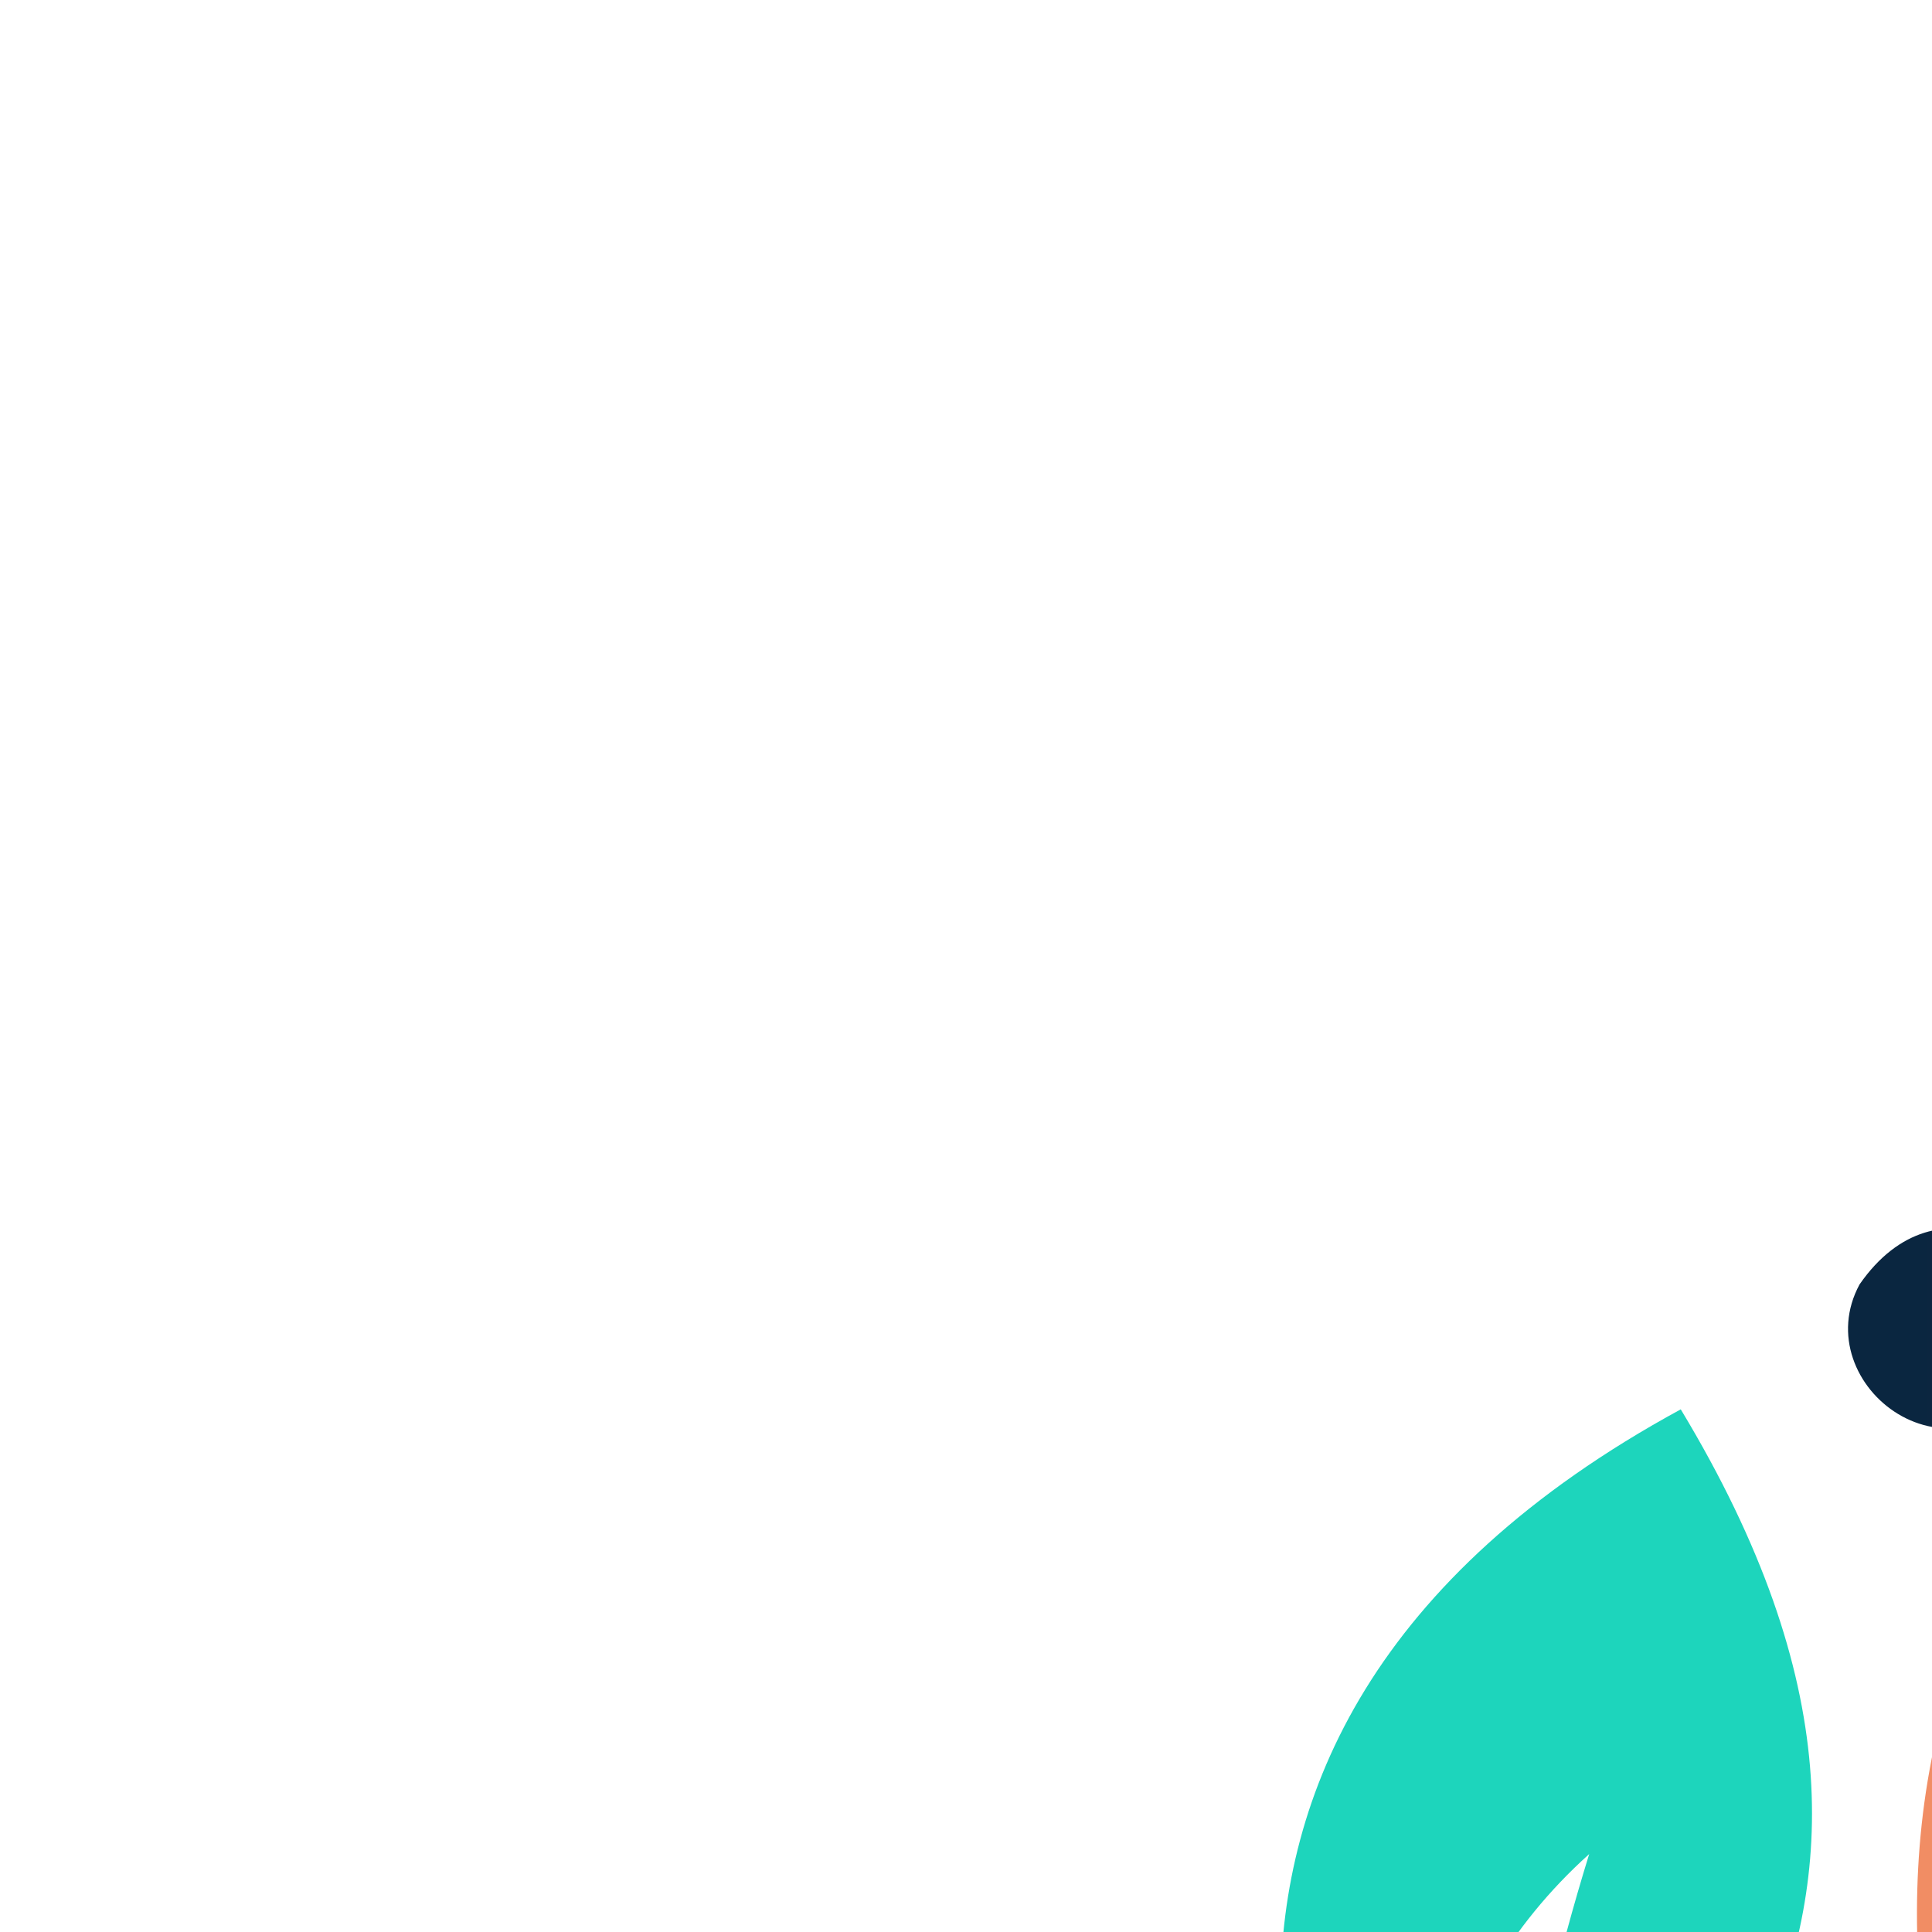
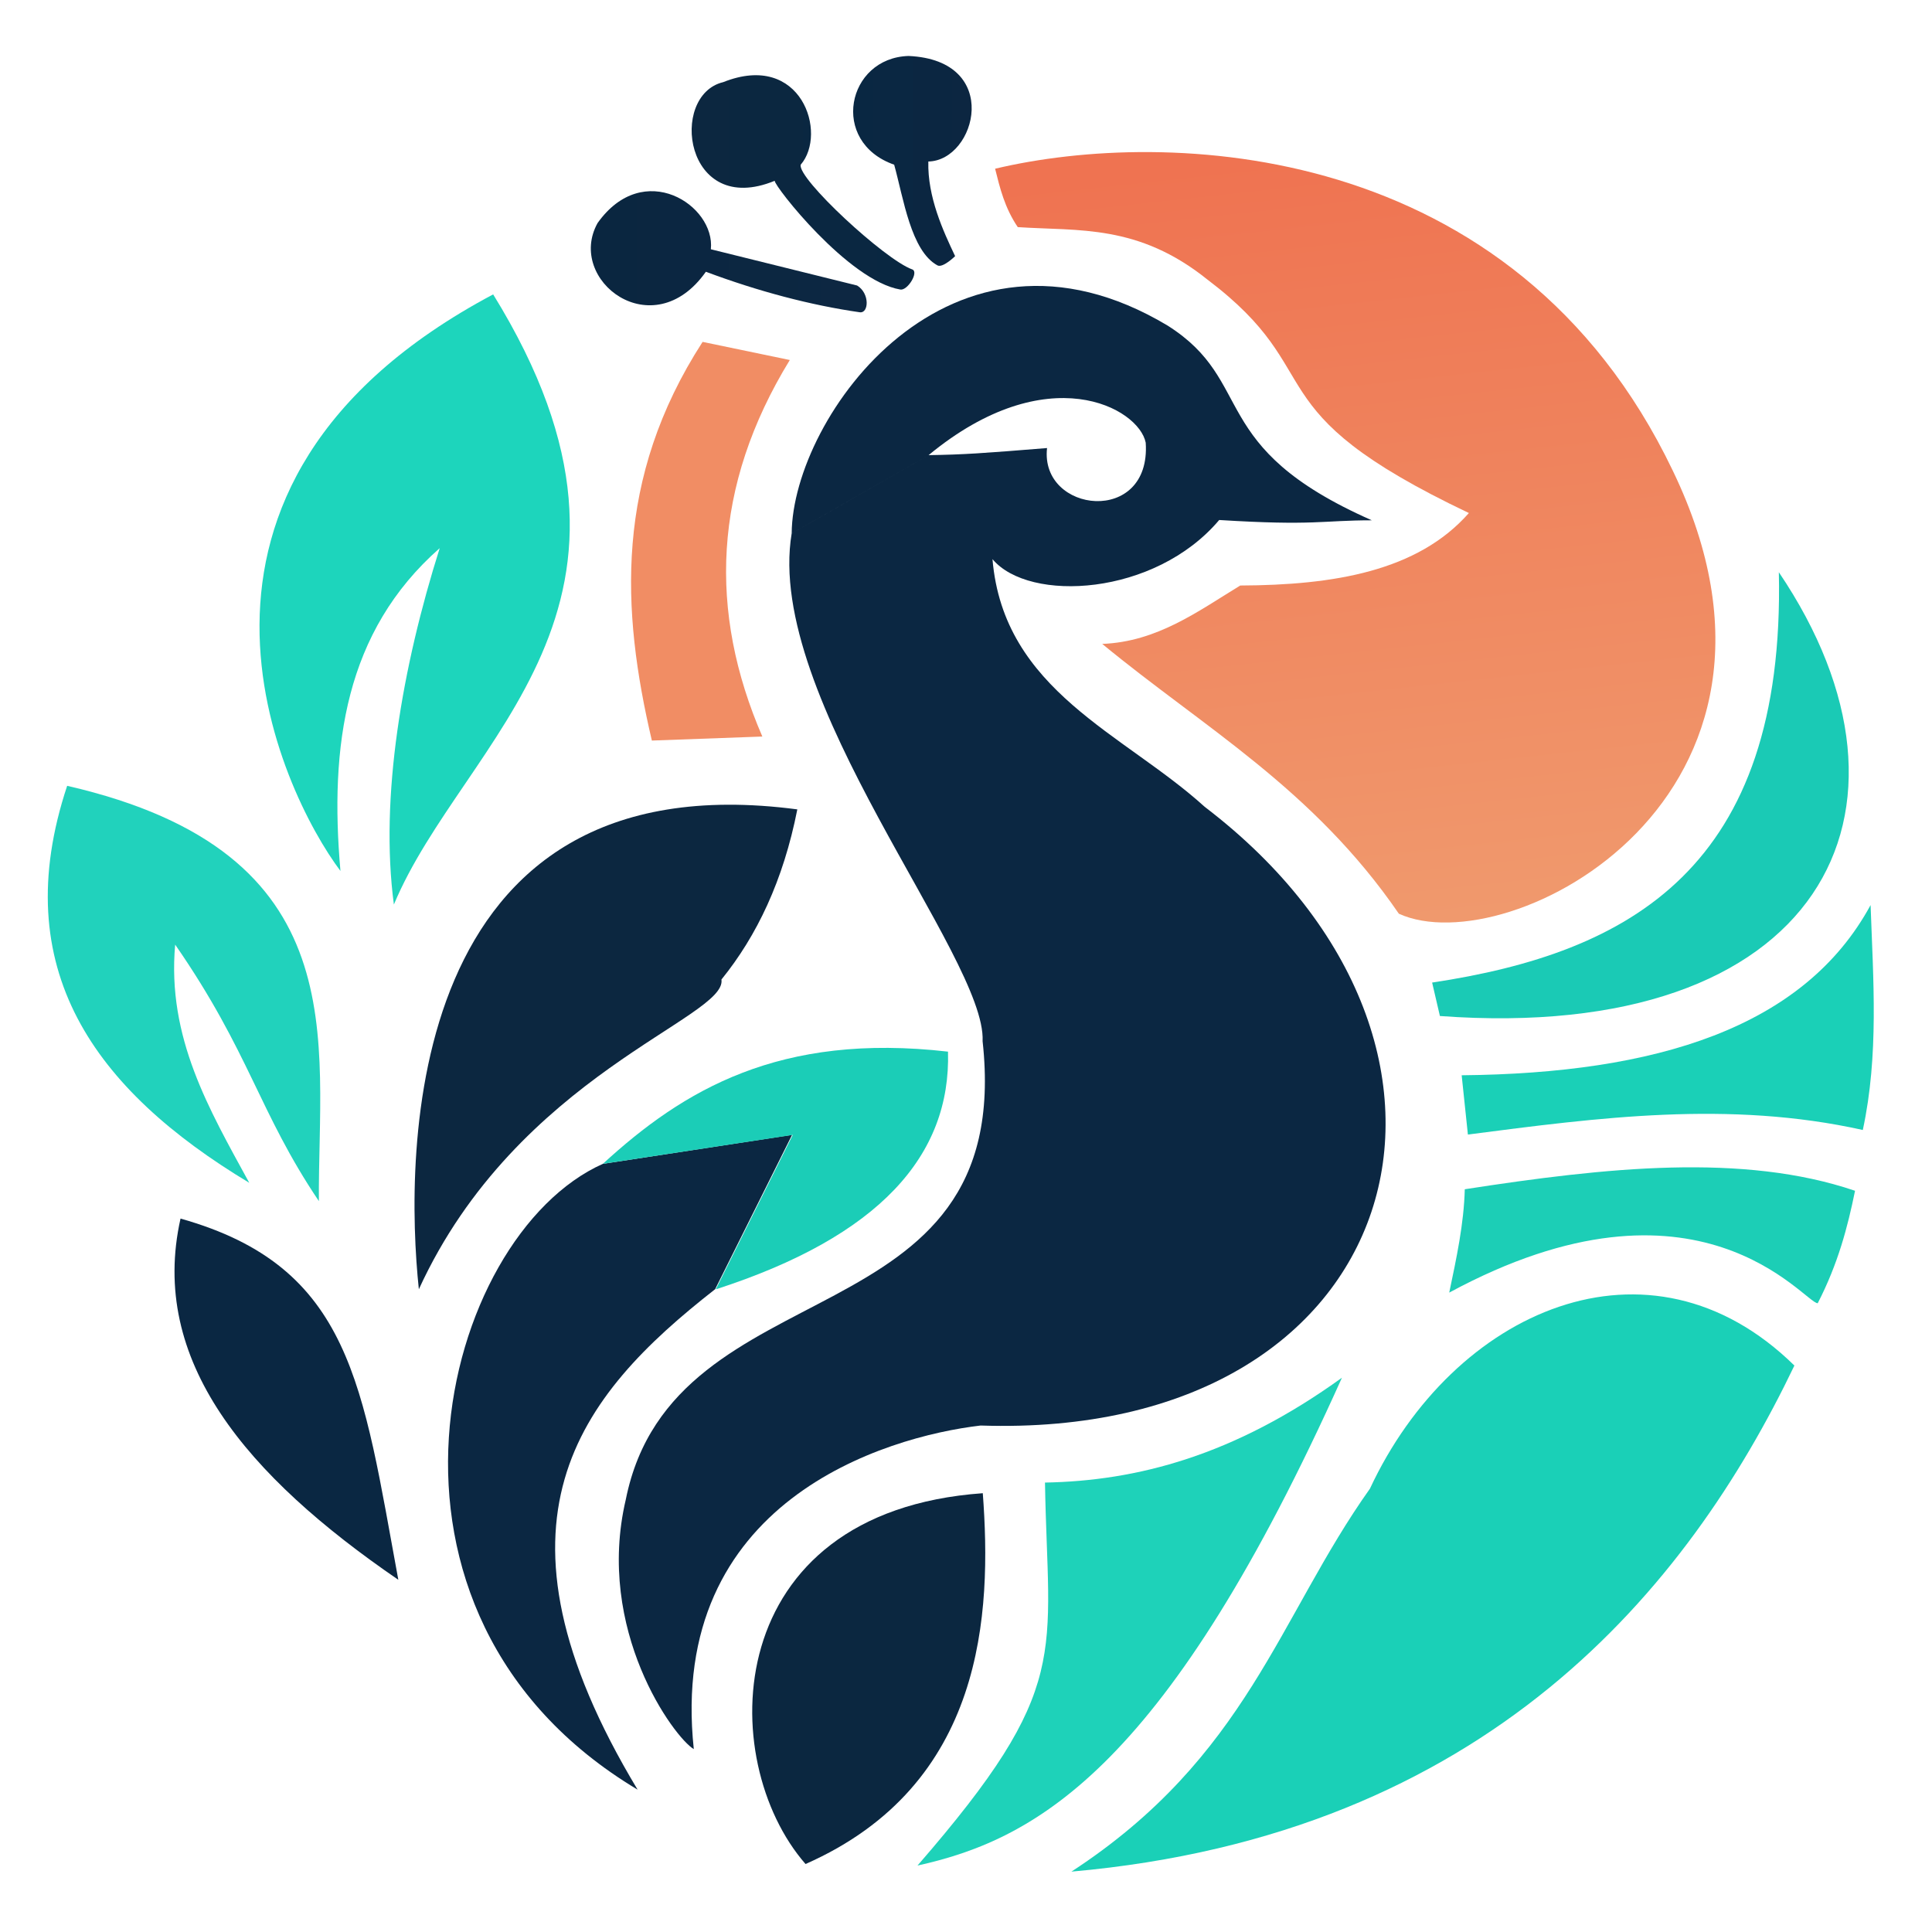
- <svg xmlns="http://www.w3.org/2000/svg" xmlns:xlink="http://www.w3.org/1999/xlink" width="1000mm" height="1000mm" viewBox="0 0 100 100" version="1.1" id="svg1" xml:space="preserve">
-   <defs id="defs1">
-     <linearGradient id="linearGradient29">
-       <stop style="stop-color:#ef7351;stop-opacity:1;" offset="0" id="stop29" />
-       <stop style="stop-color:#f0996d;stop-opacity:1;" offset="1" id="stop30" />
+ <svg xmlns="http://www.w3.org/2000/svg" xmlns:xlink="http://www.w3.org/1999/xlink" width="100mm" height="100mm" viewBox="0 0 250 250" xml:space="preserve">
+   <defs>
+     <linearGradient id="d">
+       <stop style="stop-color:#ef7351;stop-opacity:1" offset="0" />
+       <stop style="stop-color:#f0996d;stop-opacity:1" offset="1" />
    </linearGradient>
-     <linearGradient id="linearGradient27">
-       <stop style="stop-color:#092742;stop-opacity:1;" offset="0" id="stop27" />
-       <stop style="stop-color:#0c2641;stop-opacity:1;" offset="1" id="stop28" />
+     <linearGradient id="c">
+       <stop style="stop-color:#092742;stop-opacity:1" offset="0" />
+       <stop style="stop-color:#0c2641;stop-opacity:1" offset="1" />
    </linearGradient>
-     <linearGradient id="linearGradient25">
-       <stop style="stop-color:#0c2740;stop-opacity:1;" offset="0" id="stop25" />
-       <stop style="stop-color:#092741;stop-opacity:1;" offset="1" id="stop26" />
+     <linearGradient id="b">
+       <stop style="stop-color:#0c2740;stop-opacity:1" offset="0" />
+       <stop style="stop-color:#092741;stop-opacity:1" offset="1" />
    </linearGradient>
-     <linearGradient id="linearGradient23">
-       <stop style="stop-color:#0a2640;stop-opacity:1;" offset="0" id="stop23" />
-       <stop style="stop-color:#0d2742;stop-opacity:1;" offset="1" id="stop24" />
+     <linearGradient id="a">
+       <stop style="stop-color:#0a2640;stop-opacity:1" offset="0" />
+       <stop style="stop-color:#0d2742;stop-opacity:1" offset="1" />
    </linearGradient>
-     <linearGradient xlink:href="#linearGradient23" id="linearGradient24" x1="65.045" y1="82.114" x2="89.505" y2="82.114" gradientUnits="userSpaceOnUse" />
-     <linearGradient xlink:href="#linearGradient25" id="linearGradient26" x1="73.985" y1="75.824" x2="93.732" y2="75.824" gradientUnits="userSpaceOnUse" />
-     <linearGradient xlink:href="#linearGradient27" id="linearGradient28" x1="88.304" y1="73.873" x2="98.815" y2="73.873" gradientUnits="userSpaceOnUse" />
-     <linearGradient xlink:href="#linearGradient29" id="linearGradient30" x1="128.45" y1="73.329" x2="136.244" y2="143.176" gradientUnits="userSpaceOnUse" />
+     <linearGradient xlink:href="#a" id="e" x1="65.045" y1="82.114" x2="89.505" y2="82.114" gradientUnits="userSpaceOnUse" gradientTransform="matrix(1.45945 0 0 1.42656 -49.089 -71.53)" />
+     <linearGradient xlink:href="#b" id="f" x1="73.985" y1="75.824" x2="93.732" y2="75.824" gradientUnits="userSpaceOnUse" gradientTransform="matrix(1.45945 0 0 1.42656 -49.089 -71.53)" />
+     <linearGradient xlink:href="#c" id="g" x1="88.304" y1="73.873" x2="98.815" y2="73.873" gradientUnits="userSpaceOnUse" gradientTransform="matrix(1.45945 0 0 1.42656 -49.089 -71.53)" />
+     <linearGradient xlink:href="#d" id="h" x1="128.45" y1="73.329" x2="136.244" y2="143.176" gradientUnits="userSpaceOnUse" gradientTransform="matrix(1.45945 0 0 1.42656 -49.089 -71.53)" />
  </defs>
-   <g id="layer1" transform="translate(30.60867,-13.03334)">
-     <path style="opacity:1;fill:#1dd5bc;fill-rule:evenodd;stroke:none;stroke-width:0;stroke-dasharray:none;stroke-opacity:1;fill-opacity:1" d="m 42.847,138.28 c -5.265,-7.162 -18.384,-34.941 13.54,-52.299 17.068,28.29 -2.665,40.284 -8.801,55.345 -1.266,-9.714 0.73,-21.551 4.062,-32.327 -8.409,7.57 -9.771,17.959 -8.801,29.281 z" id="path1" />
-     <path style="opacity:1;fill:#21d2bc;fill-rule:evenodd;stroke:none;stroke-width:0;stroke-dasharray:none;stroke-opacity:1;fill-opacity:1" d="m 28.193,144.962 c -0.739,8.457 3.036,14.98 6.569,21.606 -13.731,-8.445 -21.533,-19.416 -16.145,-36.009 25.805,6.062 22.225,23.093 22.318,37.671 -5.343,-8.121 -6.125,-13.48 -12.742,-23.268 z" id="path2" />
-     <path style="opacity:1;fill:#0a2742;fill-rule:evenodd;stroke:none;stroke-width:0;stroke-dasharray:none;stroke-opacity:1;fill-opacity:1" d="m 28.668,169.812 c -2.825,12.881 5.847,23.329 19.31,32.765 -3.185,-17.646 -4.111,-28.394 -19.31,-32.765 z" id="path3" />
-     <path style="opacity:1;fill:#0c2740;fill-rule:evenodd;stroke:none;stroke-width:0;stroke-dasharray:none;stroke-opacity:1;fill-opacity:1" d="m 49.799,176.223 c 8.733,-19.494 27.363,-24.606 26.829,-28.095 3.133,-3.957 5.48,-8.961 6.727,-15.433 -35.044,-4.724 -34.813,31.4 -33.556,43.528 z" id="path4" />
-     <path style="opacity:1;fill:#0b2740;fill-rule:evenodd;stroke:none;stroke-width:0;stroke-dasharray:none;stroke-opacity:1;fill-opacity:1" d="M 99.8,194.723 C 76.406,196.427 76.059,218.972 84.085,228.359 100.004,221.17 100.596,205.612 99.8,194.723 Z" id="path6" />
-     <path style="opacity:1;fill:#1ed2b9;fill-rule:evenodd;stroke:none;stroke-width:0;stroke-dasharray:none;stroke-opacity:1;fill-opacity:1" d="m 105.314,193.758 c 8.148,-0.155 16.738,-2.427 26.33,-9.512 -15.392,35.039 -26.818,41.819 -37.634,44.251 13.786,-16.236 11.556,-19.012 11.304,-34.739 z" id="path7" />
-     <path style="opacity:1;fill:#1cceb6;fill-rule:evenodd;stroke:none;stroke-width:0;stroke-dasharray:none;stroke-opacity:1;fill-opacity:1" d="m 141.156,176.526 c 22.117,-12.238 31.532,0.992 32.671,0.965 1.801,-3.575 2.655,-6.913 3.308,-10.201 -9.921,-3.451 -22.109,-2.116 -34.601,-0.138 -0.078,3.125 -0.736,6.249 -1.379,9.374 z" id="path8" />
-     <path style="opacity:1;fill:#1ad0b7;fill-rule:evenodd;stroke:none;stroke-width:0;stroke-dasharray:none;stroke-opacity:1;fill-opacity:1" d="m 171.759,183.143 c -12.854,-12.912 -30.248,-5.039 -37.634,11.166 -8.123,11.7 -10.867,24.328 -26.468,34.739 36.897,-3.342 54.686,-25.798 64.101,-45.905 z" id="path9" />
-     <path style="opacity:1;fill:#1ad0b7;fill-rule:evenodd;stroke:none;stroke-width:0;stroke-dasharray:none;stroke-opacity:1;fill-opacity:1" d="m 142.258,156.814 0.551,5.376 c 11.578,-1.535 23.154,-3.116 35.015,-0.414 1.43,-6.801 0.925,-13.601 0.689,-20.402 -5.914,11.16 -19.062,15.27 -36.255,15.439 z" id="path10" />
-     <path style="display:inline;opacity:1;fill:#1acab5;fill-opacity:1;fill-rule:evenodd;stroke:none;stroke-width:0;stroke-dasharray:none;stroke-opacity:1" d="m 140.328,151.437 c 33.657,2.525 44.384,-18.563 30.052,-40.253 0.578,26.839 -13.214,34.52 -30.741,37.22 z" id="path11" />
-     <path style="opacity:1;fill:#f18d64;fill-rule:evenodd;stroke:none;stroke-width:0;stroke-dasharray:none;stroke-opacity:1;fill-opacity:1" d="m 74.957,90.29 7.732,1.644 C 75.824,103.394 75.464,114.769 80.253,126.087 l -9.795,0.365 C 67.741,114.615 67.127,102.69 74.957,90.29 Z" id="path12" />
-     <path style="opacity:1;fill:url(#linearGradient24);fill-rule:evenodd;stroke:none;stroke-width:0;stroke-dasharray:none;stroke-opacity:1" d="m 88.891,87.604 c 0.804,0.118 0.91,-1.714 -0.236,-2.428 L 75.687,81.888 c 0.413,-3.982 -5.962,-8.262 -10.045,-2.374 -2.802,5.176 4.912,11.234 9.604,4.414 4.645,1.779 9.302,3.037 13.645,3.675 z" id="path13" />
-     <path style="opacity:1;fill:url(#linearGradient26);fill-rule:evenodd;stroke:none;stroke-width:0;stroke-dasharray:none;stroke-opacity:1" d="m 92.49,85.541 c 0.646,0.111 1.667,-1.604 1.051,-1.826 -2.414,-0.87 -10.212,-8.26 -9.885,-9.497 2.4,-2.837 0.067,-10.318 -6.872,-7.488 -4.844,1.178 -3.447,12.322 4.566,8.949 -0.048,0.468 6.525,9.069 11.141,9.863 z" id="path14" />
-     <path style="opacity:1;fill:url(#linearGradient28);fill-rule:evenodd;stroke:none;stroke-width:0;stroke-dasharray:none;stroke-opacity:1" d="m 95.778,83.349 c -2.349,-1.307 -3.005,-6.064 -3.835,-9.132 -5.748,-2.06 -4.205,-9.7 1.278,-9.863 8.33,0.383 5.996,9.487 1.75,9.573 -0.081,3.21 1.318,6.309 2.374,8.584 0,0 -1.092,1.102 -1.568,0.837 z" id="path15" />
-     <path style="display:inline;opacity:1;fill:url(#linearGradient30);fill-rule:evenodd;stroke:none;stroke-width:0;stroke-dasharray:none;stroke-opacity:1" d="m 102.901,79.879 c -1.165,-1.766 -1.579,-3.531 -2.009,-5.297 15.071,-3.664 45.97,-2.782 60.088,27.396 13.942,29.584 -14.521,44.739 -24.291,40.181 -7.606,-11.35 -17.322,-16.898 -26.3,-24.474 4.864,-0.195 8.456,-2.935 12.237,-5.297 8.298,-0.036 15.723,-1.292 20.273,-6.575 -19.54,-9.505 -12.031,-12.551 -23.195,-21.186 -6.132,-5.036 -11.389,-4.38 -16.803,-4.749 z" id="path16" />
-     <path style="display:inline;opacity:1;fill:#0b2742;fill-opacity:1;fill-rule:evenodd;stroke:none;stroke-width:0;stroke-dasharray:none;stroke-opacity:1" d="M 134.293,106.474 C 119.52,99.811 124.102,93.935 116.183,88.809 96.933,77.021 82.932,97.098 82.856,107.657 l 12.137,-7.095 c 3.132,-0.049 4.75,-0.165 10.504,-0.643 -0.653,5.927 9.247,7.068 8.748,-0.485 -0.604,-3.149 -8.698,-7.782 -19.248,1.127 l -12.142,7.096 c -2.444,14.952 17.286,38.443 16.928,46.062 2.964,27.561 -27.411,20.039 -31.633,41.569 -2.727,11.865 4.298,21.616 6.027,22.647 -2.328,-22.446 16.939,-28.335 25.43,-29.352 37.866,1.289 47.909,-34.251 19.864,-56.124 -7.156,-6.653 -17.827,-10.501 -18.812,-22.465 3.251,3.973 14.397,3.357 20.101,-3.55 8.491,0.54 9.089,0.029 13.533,0.029 z" id="path17" />
-     <path style="display:inline;opacity:1;fill:#0b2742;fill-rule:evenodd;stroke:none;stroke-width:0;stroke-dasharray:none;stroke-opacity:1;fill-opacity:1" d="m 82.891,162.216 -16.775,2.631 c -14.349,6.55 -23.094,40.744 3.078,56.765 -14.293,-24.282 -5.258,-35.694 6.877,-45.396 z" id="path18" />
-     <path style="display:inline;opacity:1;fill:#1bcdb7;fill-rule:evenodd;stroke:none;stroke-width:0;stroke-dasharray:none;stroke-opacity:1;fill-opacity:1" d="m 66.112,164.848 c 7.152,-6.712 15.674,-11.932 30.603,-10.179 0.266,9.416 -6.074,16.767 -20.592,21.563 l 6.827,-14.009 z" id="path19" />
-   </g>
+   <path style="opacity:1;fill:#1dd5bc;fill-opacity:1;fill-rule:evenodd;stroke:none;stroke-width:0;stroke-dasharray:none;stroke-opacity:1" d="M13.444 125.734c-7.683-10.217-26.83-49.845 19.761-74.608 24.91 40.358-3.89 57.468-12.845 78.954-1.847-13.858 1.066-30.745 5.929-46.117-12.272 10.8-14.26 25.62-12.845 41.77" transform="translate(30.609 -13.033)" />
+   <path style="opacity:1;fill:#21d2bc;fill-opacity:1;fill-rule:evenodd;stroke:none;stroke-width:0;stroke-dasharray:none;stroke-opacity:1" d="M-7.942 135.266c-1.079 12.065 4.43 21.37 9.587 30.822-20.04-12.047-31.427-27.698-23.563-51.37 37.662 8.648 32.436 32.944 32.572 53.74-7.798-11.585-8.938-19.23-18.596-33.192" transform="translate(30.609 -13.033)" />
+   <path style="opacity:1;fill:#0a2742;fill-opacity:1;fill-rule:evenodd;stroke:none;stroke-width:0;stroke-dasharray:none;stroke-opacity:1" d="M-7.249 170.717c-4.123 18.375 8.534 33.28 28.183 46.74-4.649-25.172-6-40.506-28.183-46.74" transform="translate(30.609 -13.033)" />
+   <path style="opacity:1;fill:#0c2740;fill-opacity:1;fill-rule:evenodd;stroke:none;stroke-width:0;stroke-dasharray:none;stroke-opacity:1" d="M23.59 179.862c12.747-27.81 39.935-35.102 39.156-40.08 4.572-5.645 7.998-12.783 9.818-22.015-51.145-6.739-50.808 44.793-48.973 62.095" transform="translate(30.609 -13.033)" />
+   <path style="opacity:1;fill:#0b2740;fill-opacity:1;fill-rule:evenodd;stroke:none;stroke-width:0;stroke-dasharray:none;stroke-opacity:1" d="M96.564 206.253c-34.142 2.431-34.649 34.594-22.935 47.984 23.233-10.255 24.098-32.45 22.935-47.984" transform="translate(30.609 -13.033)" />
+   <path style="opacity:1;fill:#1ed2b9;fill-opacity:1;fill-rule:evenodd;stroke:none;stroke-width:0;stroke-dasharray:none;stroke-opacity:1" d="M104.612 204.877c11.892-.221 24.428-3.463 38.427-13.57-22.464 49.986-39.14 59.657-54.924 63.127 20.12-23.161 16.865-27.122 16.497-49.557" transform="translate(30.609 -13.033)" />
+   <path style="opacity:1;fill:#1cceb6;fill-opacity:1;fill-rule:evenodd;stroke:none;stroke-width:0;stroke-dasharray:none;stroke-opacity:1" d="M156.921 180.295c32.279-17.458 46.02 1.416 47.682 1.376 2.628-5.1 3.875-9.861 4.829-14.552-14.48-4.922-32.267-3.019-50.499-.197-.114 4.458-1.074 8.915-2.012 13.373" transform="translate(30.609 -13.033)" />
+   <path style="opacity:1;fill:#1ad0b7;fill-opacity:1;fill-rule:evenodd;stroke:none;stroke-width:0;stroke-dasharray:none;stroke-opacity:1" d="M201.585 189.734c-18.76-18.42-44.146-7.187-54.924 15.93-11.855 16.69-15.86 34.705-38.629 49.557 53.85-4.768 79.811-36.803 93.553-65.487m-43.055-37.561.806 7.67c16.898-2.19 33.791-4.446 51.102-.59 2.087-9.702 1.35-19.404 1.006-29.105-8.631 15.92-27.82 21.783-52.913 22.025" transform="translate(30.609 -13.033)" />
+   <path style="display:inline;opacity:1;fill:#1acab5;fill-opacity:1;fill-rule:evenodd;stroke:none;stroke-width:0;stroke-dasharray:none;stroke-opacity:1" d="M155.714 144.504c49.12 3.601 64.776-26.481 43.86-57.424.842 38.289-19.286 49.246-44.866 53.097z" transform="translate(30.609 -13.033)" />
+   <path style="opacity:1;fill:#f18d64;fill-opacity:1;fill-rule:evenodd;stroke:none;stroke-width:0;stroke-dasharray:none;stroke-opacity:1" d="m60.307 57.273 11.285 2.345c-10.02 16.348-10.545 32.576-3.555 48.722l-14.295.521c-3.966-16.887-4.861-33.898 6.565-51.588" transform="translate(30.609 -13.033)" />
+   <path style="opacity:1;fill:url(#e);fill-rule:evenodd;stroke:none;stroke-width:0;stroke-dasharray:none;stroke-opacity:1" d="M80.643 53.44c1.174.17 1.328-2.444-.344-3.462l-18.925-4.69c.602-5.68-8.701-11.786-14.66-3.387-4.09 7.383 7.167 16.025 14.016 6.297 6.778 2.538 13.576 4.332 19.913 5.243" transform="translate(30.609 -13.033)" />
+   <path style="opacity:1;fill:url(#f);fill-rule:evenodd;stroke:none;stroke-width:0;stroke-dasharray:none;stroke-opacity:1" d="M85.896 50.499c.944.158 2.434-2.288 1.534-2.606-3.523-1.241-14.904-11.783-14.427-13.548 3.502-4.047.097-14.72-10.03-10.682-7.07 1.68-5.03 17.578 6.664 12.766-.071.668 9.522 12.938 16.26 14.07" transform="translate(30.609 -13.033)" />
+   <path style="opacity:1;fill:url(#g);fill-rule:evenodd;stroke:none;stroke-width:0;stroke-dasharray:none;stroke-opacity:1" d="M90.694 47.372c-3.428-1.864-4.386-8.651-5.597-13.027-8.39-2.94-6.137-13.837 1.866-14.07 12.157.547 8.75 13.535 2.554 13.657-.118 4.58 1.923 9 3.466 12.246 0 0-1.594 1.572-2.289 1.194" transform="translate(30.609 -13.033)" />
+   <path style="display:inline;opacity:1;fill:url(#h);fill-rule:evenodd;stroke:none;stroke-width:0;stroke-dasharray:none;stroke-opacity:1" d="M101.09 42.422c-1.7-2.519-2.304-5.037-2.932-7.556 21.995-5.227 67.09-3.97 87.696 39.082 20.347 42.203-21.193 63.824-35.452 57.32-11.1-16.192-25.28-24.106-38.383-34.913 7.099-.278 12.34-4.187 17.859-7.556 12.11-.05 22.947-1.843 29.587-9.38-28.517-13.559-17.558-17.905-33.852-30.223-8.95-7.184-16.621-6.249-24.523-6.774" transform="translate(30.609 -13.033)" />
+   <path style="display:inline;opacity:1;fill:#0b2742;fill-opacity:1;fill-rule:evenodd;stroke:none;stroke-width:0;stroke-dasharray:none;stroke-opacity:1" d="M146.905 80.36c-21.56-9.505-14.873-17.887-26.43-25.2-28.094-16.816-48.529 11.825-48.64 26.888l17.714-10.12c4.57-.07 6.933-.236 15.33-.918-.954 8.455 13.495 10.082 12.767-.692-.881-4.493-12.694-11.101-28.092 1.608L71.834 82.05c-3.568 21.33 25.228 54.842 24.705 65.71 4.325 39.317-40.005 28.587-46.168 59.3-3.98 16.926 6.272 30.837 8.796 32.308-3.397-32.02 24.722-40.422 37.114-41.872 55.264 1.838 69.921-48.86 28.992-80.064-10.444-9.49-26.018-14.98-27.455-32.047 4.745 5.667 21.01 4.789 29.337-5.064 12.392.77 13.264.04 19.75.04" transform="translate(30.609 -13.033)" />
+   <path style="display:inline;opacity:1;fill:#0b2742;fill-opacity:1;fill-rule:evenodd;stroke:none;stroke-width:0;stroke-dasharray:none;stroke-opacity:1" d="m71.887 159.88-24.483 3.753c-20.942 9.344-33.705 58.124 4.492 80.98-20.86-34.64-7.675-50.92 10.036-64.76z" transform="translate(30.609 -13.033)" />
+   <path style="display:inline;opacity:1;fill:#1bcdb7;fill-opacity:1;fill-rule:evenodd;stroke:none;stroke-width:0;stroke-dasharray:none;stroke-opacity:1" d="M47.398 163.635c10.438-9.574 22.875-17.02 44.664-14.52.388 13.431-8.864 23.919-30.053 30.76l9.964-19.984z" transform="translate(30.609 -13.033)" />
</svg>
